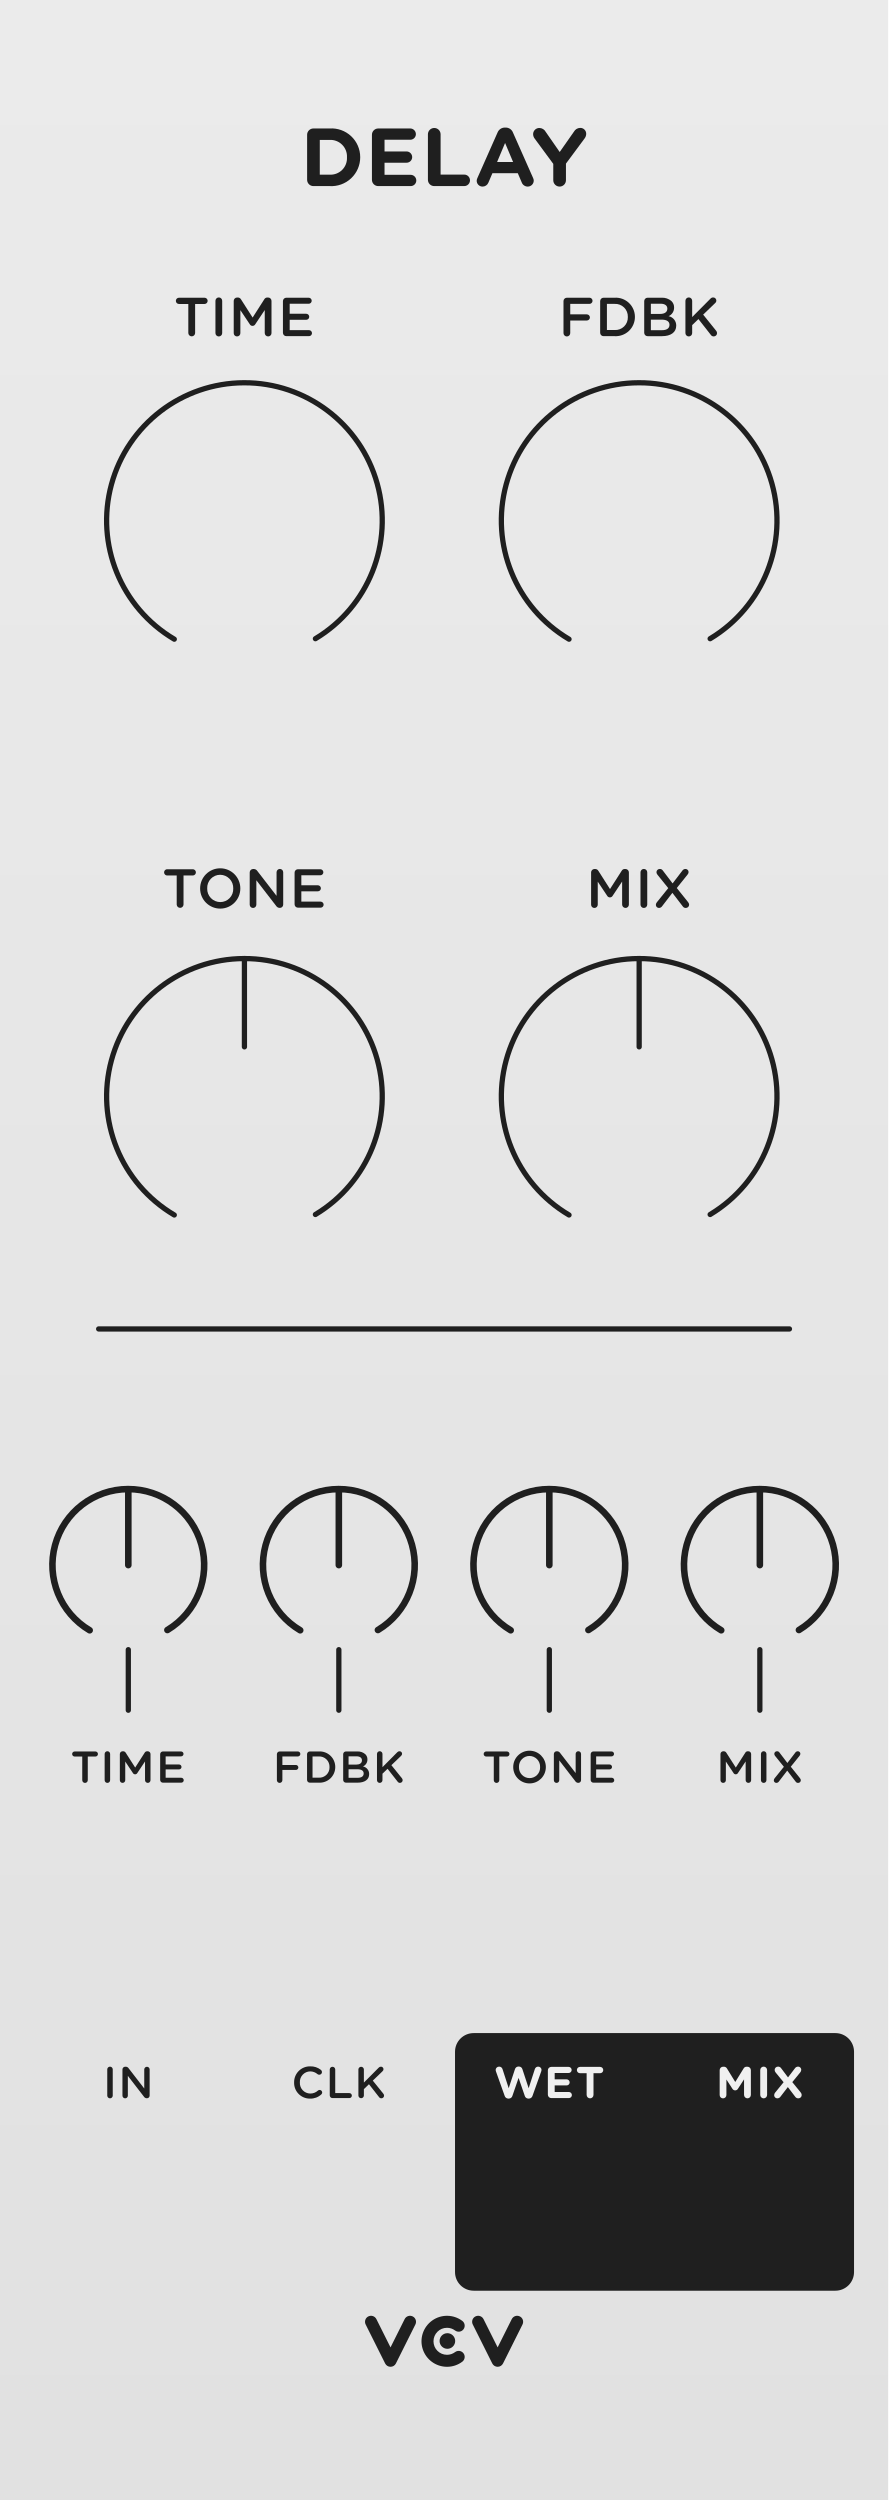
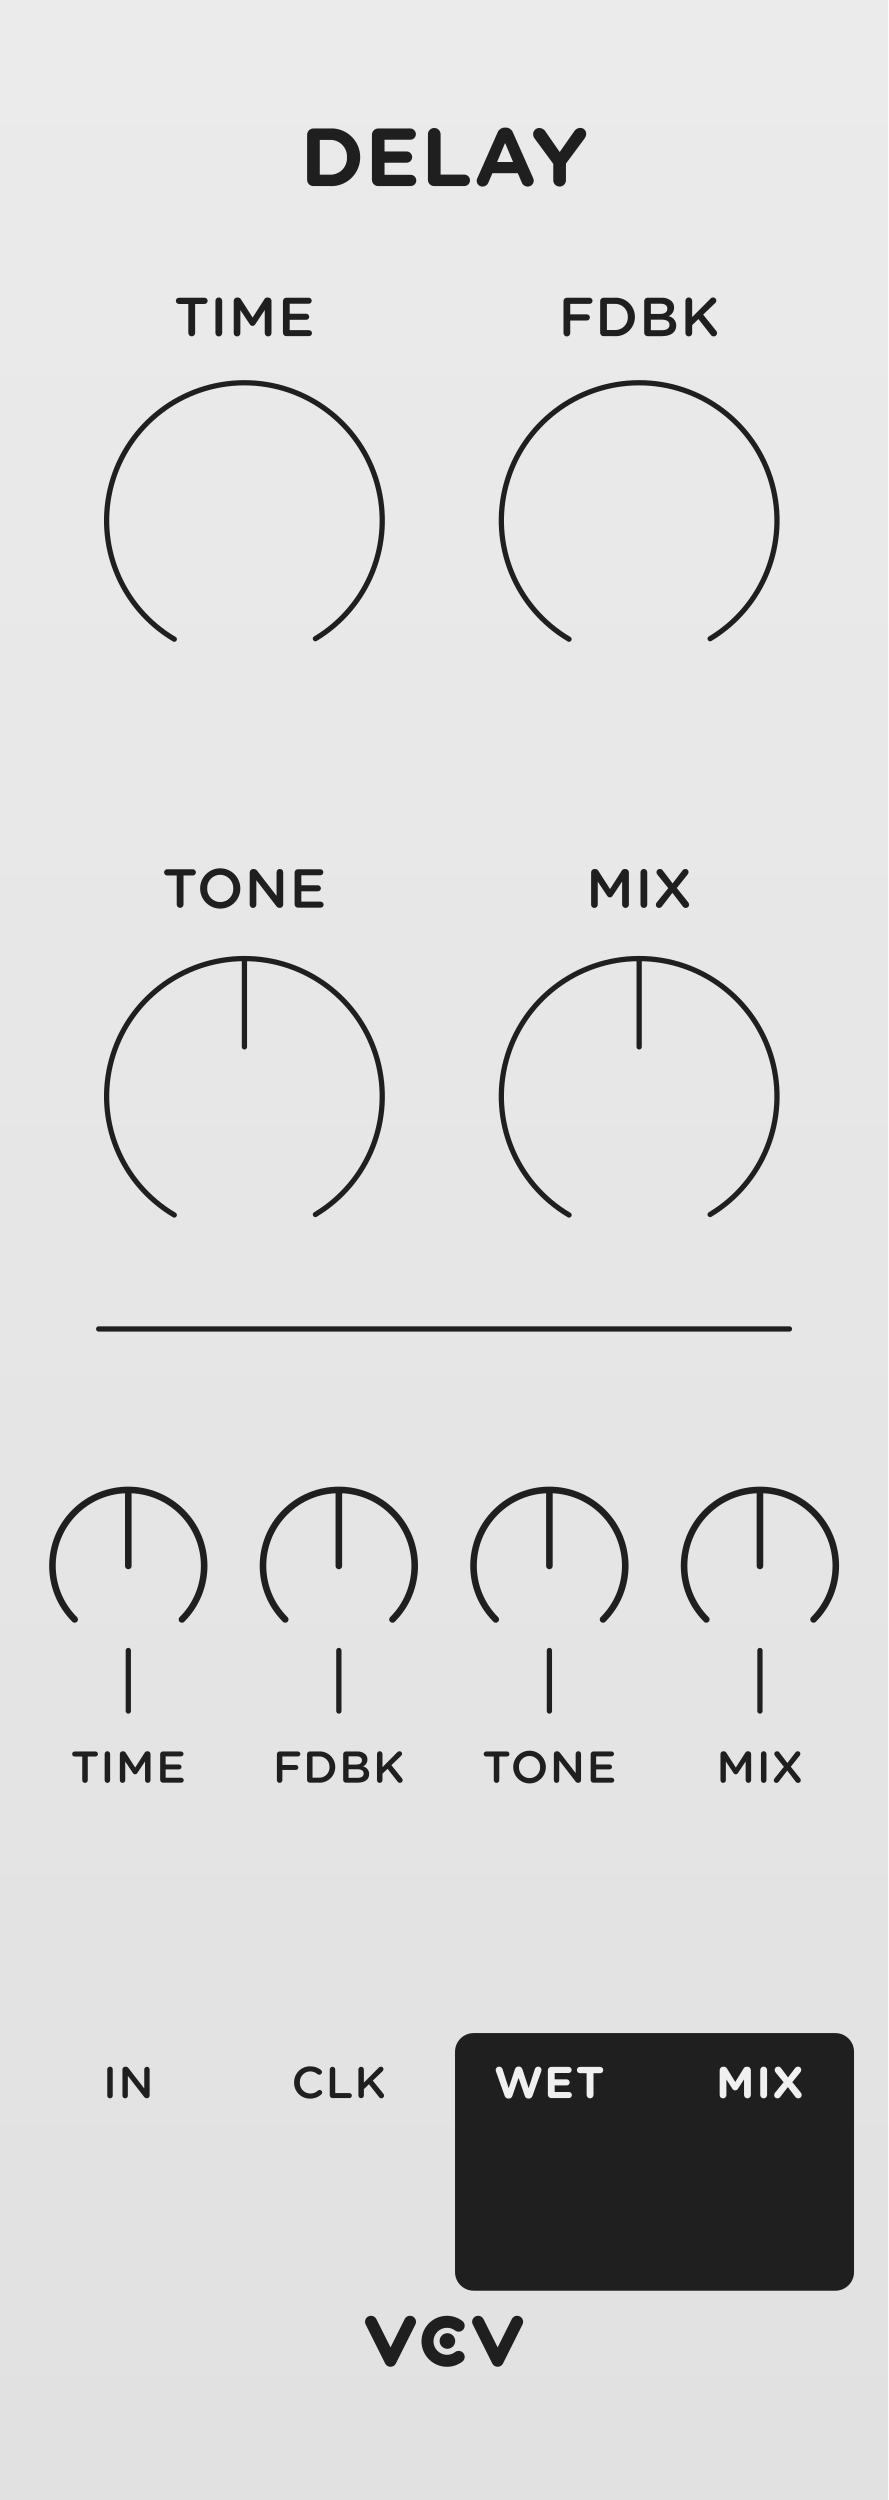
<svg xmlns="http://www.w3.org/2000/svg" width="135" height="380" viewBox="0 0 135 380" version="1.1" id="svg232">
  <defs id="defs7">
-     <linearGradient id="aa77bbde-14c6-4e62-86dd-688abebb6e9e" x1="67.5" x2="67.5" y2="380" gradientUnits="userSpaceOnUse">
+     <linearGradient id="b4cd9c1b-4507-462d-8544-10081f6efec0" x1="67.5" x2="67.5" y2="380" gradientUnits="userSpaceOnUse">
      <stop offset="0" stop-color="#ebebeb" id="stop2" />
      <stop offset="1" stop-color="#e1e1e1" id="stop4" />
    </linearGradient>
  </defs>
-   <g id="ea213cdb-be5e-459c-b498-07b154a5545a" data-name="FND BG">
-     <rect width="135" height="380" fill="url(#aa77bbde-14c6-4e62-86dd-688abebb6e9e)" id="rect9" />
+   <g id="e0550b12-6d7b-4874-8e2e-f5d6c960d134" data-name="FND BG">
+     <rect width="135" height="380" fill="url(#b4cd9c1b-4507-462d-8544-10081f6efec0)" id="rect9" />
  </g>
-   <g id="a584cbd0-c109-42ab-9ab7-114f69e5d238" data-name="FND GRAPH">
+   <g id="ae4c5001-d221-412c-abb3-d19d79fe7eca" data-name="FND GRAPH">
    <rect x="69.163" y="309.03" width="60.65" height="39.157" rx="2.835" fill="#1f1f1f" id="rect12" />
    <g id="g22">
      <path d="M59.359,359.753a.912.912,0,0,1-.816-.504l-2.964-5.929a.912.912,0,0,1,1.632-.816l2.148,4.297,2.148-4.297a.912.912,0,0,1,1.632.816l-2.964,5.929A.912.912,0,0,1,59.359,359.753Z" fill="#1f1f1f" id="path14" />
      <path d="M75.641,359.753a.912.912,0,0,1-.816-.504l-2.964-5.929a.912.912,0,0,1,1.632-.816l2.148,4.297,2.148-4.297a.912.912,0,0,1,1.632.816l-2.964,5.929A.912.912,0,0,1,75.641,359.753Z" fill="#1f1f1f" id="path16" />
      <path d="M67.942,359.753a3.876,3.876,0,1,1,2.327-6.977.912.912,0,1,1-1.096,1.459,2.034,2.034,0,0,0-1.231-.41,2.052,2.052,0,1,0,0,4.104,2.034,2.034,0,0,0,1.231-.41.912.912,0,1,1,1.096,1.459A3.845,3.845,0,0,1,67.942,359.753Z" fill="#1f1f1f" id="path18" />
      <circle cx="68.002" cy="355.831" r="1.186" fill="#1f1f1f" id="circle20" />
    </g>
    <line x1="14.997" y1="202" x2="119.997" y2="202" fill="none" stroke="#1f1f1f" stroke-linecap="round" stroke-linejoin="round" stroke-width="0.8" id="line24" />
    <g id="g34">
      <circle cx="97.143" cy="166.5" r="26.488" fill="none" opacity="0.69" style="isolation: isolate" id="circle26" />
      <path d="M107.942,184.603a20.947,20.947,0,1,0-21.451.075" fill="none" stroke="#1f1f1f" stroke-linecap="round" stroke-miterlimit="10" stroke-width="0.8" id="path28" />
      <line x1="107.942" y1="184.603" x2="97.143" y2="166.5" fill="none" id="line30" />
      <line x1="97.153" y1="145.701" x2="97.153" y2="159.123" fill="none" stroke="#1f1f1f" stroke-linecap="round" stroke-miterlimit="10" stroke-width="0.8" id="line32" />
    </g>
    <g id="g44">
      <circle cx="37.143" cy="166.5" r="26.488" fill="none" opacity="0.69" style="isolation: isolate" id="circle36" />
      <path d="M47.942,184.603a20.947,20.947,0,1,0-21.451.075" fill="none" stroke="#1f1f1f" stroke-linecap="round" stroke-miterlimit="10" stroke-width="0.8" id="path38" />
      <line x1="47.942" y1="184.603" x2="37.143" y2="166.5" fill="none" id="line40" />
      <line x1="37.153" y1="145.701" x2="37.153" y2="159.123" fill="none" stroke="#1f1f1f" stroke-linecap="round" stroke-miterlimit="10" stroke-width="0.8" id="line42" />
    </g>
    <g id="g52">
      <circle cx="37.143" cy="78.978" r="26.488" fill="none" opacity="0.69" style="isolation: isolate" id="circle46" />
      <path d="M47.942,97.081a20.947,20.947,0,1,0-21.451.075" fill="none" stroke="#1f1f1f" stroke-linecap="round" stroke-miterlimit="10" stroke-width="0.8" id="path48" />
      <line x1="47.942" y1="97.081" x2="37.143" y2="78.978" fill="none" id="line50" />
    </g>
    <g id="g60">
      <circle cx="97.143" cy="78.978" r="26.488" fill="none" opacity="0.69" style="isolation: isolate" id="circle54" />
      <path d="M107.942,97.081a20.947,20.947,0,1,0-21.451.075" fill="none" stroke="#1f1f1f" stroke-linecap="round" stroke-miterlimit="10" stroke-width="0.8" id="path56" />
      <line x1="107.942" y1="97.081" x2="97.143" y2="78.978" fill="none" id="line58" />
    </g>
    <g id="g68">
-       <line x1="83.497" y1="250.751" x2="83.497" y2="259.953" fill="none" stroke="#1f1f1f" stroke-linecap="round" stroke-linejoin="round" stroke-width="0.8" id="line62" />
-       <line x1="83.497" y1="226.417" x2="83.497" y2="237.896" fill="none" stroke="#1f1f1f" stroke-linecap="round" stroke-linejoin="round" id="line64" />
-       <path d="M89.438,247.763A11.534,11.534,0,1,0,77.626,247.804" fill="none" stroke="#1f1f1f" stroke-linecap="round" stroke-linejoin="round" id="path66" />
+       <line x1="19.503" y1="250.875" x2="19.503" y2="260.077" fill="none" stroke="#1f1f1f" stroke-linecap="round" stroke-linejoin="round" stroke-width="0.8" id="line62" />
+       <line x1="19.503" y1="226.54" x2="19.503" y2="238.02" fill="none" stroke="#1f1f1f" stroke-linecap="round" stroke-linejoin="round" id="line64" />
+       <path d="M11.349,246.153a11.531,11.531,0,1,1,16.307,0" fill="none" stroke="#1f1f1f" stroke-linecap="round" stroke-linejoin="round" id="path66" />
    </g>
    <g id="g76">
-       <line x1="51.503" y1="250.751" x2="51.503" y2="259.953" fill="none" stroke="#1f1f1f" stroke-linecap="round" stroke-linejoin="round" stroke-width="0.8" id="line70" />
-       <line x1="51.503" y1="226.417" x2="51.503" y2="237.896" fill="none" stroke="#1f1f1f" stroke-linecap="round" stroke-linejoin="round" id="line72" />
-       <path d="M57.443,247.763a11.534,11.534,0,1,0-11.812.041" fill="none" stroke="#1f1f1f" stroke-linecap="round" stroke-linejoin="round" id="path74" />
+       <line x1="51.506" y1="250.875" x2="51.506" y2="260.077" fill="none" stroke="#1f1f1f" stroke-linecap="round" stroke-linejoin="round" stroke-width="0.8" id="line70" />
+       <line x1="51.506" y1="226.54" x2="51.506" y2="238.02" fill="none" stroke="#1f1f1f" stroke-linecap="round" stroke-linejoin="round" id="line72" />
+       <path d="M43.352,246.153a11.531,11.531,0,1,1,16.307,0" fill="none" stroke="#1f1f1f" stroke-linecap="round" stroke-linejoin="round" id="path74" />
    </g>
    <g id="g84">
-       <line x1="19.503" y1="250.751" x2="19.503" y2="259.953" fill="none" stroke="#1f1f1f" stroke-linecap="round" stroke-linejoin="round" stroke-width="0.8" id="line78" />
-       <line x1="19.503" y1="226.417" x2="19.503" y2="237.896" fill="none" stroke="#1f1f1f" stroke-linecap="round" stroke-linejoin="round" id="line80" />
-       <path d="M25.443,247.763a11.534,11.534,0,1,0-11.812.041" fill="none" stroke="#1f1f1f" stroke-linecap="round" stroke-linejoin="round" id="path82" />
+       <line x1="83.509" y1="250.875" x2="83.509" y2="260.077" fill="none" stroke="#1f1f1f" stroke-linecap="round" stroke-linejoin="round" stroke-width="0.8" id="line78" />
+       <line x1="83.509" y1="226.54" x2="83.509" y2="238.02" fill="none" stroke="#1f1f1f" stroke-linecap="round" stroke-linejoin="round" id="line80" />
+       <path d="M75.355,246.153a11.531,11.531,0,1,1,16.307,0" fill="none" stroke="#1f1f1f" stroke-linecap="round" stroke-linejoin="round" id="path82" />
    </g>
    <g id="g92">
-       <line x1="115.497" y1="250.751" x2="115.497" y2="259.953" fill="none" stroke="#1f1f1f" stroke-linecap="round" stroke-linejoin="round" stroke-width="0.8" id="line86" />
-       <line x1="115.497" y1="226.417" x2="115.497" y2="237.896" fill="none" stroke="#1f1f1f" stroke-linecap="round" stroke-linejoin="round" id="line88" />
-       <path d="M121.438,247.763a11.534,11.534,0,1,0-11.812.041" fill="none" stroke="#1f1f1f" stroke-linecap="round" stroke-linejoin="round" id="path90" />
+       <line x1="115.512" y1="250.875" x2="115.512" y2="260.077" fill="none" stroke="#1f1f1f" stroke-linecap="round" stroke-linejoin="round" stroke-width="0.8" id="line86" />
+       <line x1="115.512" y1="226.54" x2="115.512" y2="238.02" fill="none" stroke="#1f1f1f" stroke-linecap="round" stroke-linejoin="round" id="line88" />
+       <path d="M107.358,246.153a11.531,11.531,0,1,1,16.307,0" fill="none" stroke="#1f1f1f" stroke-linecap="round" stroke-linejoin="round" id="path90" />
    </g>
  </g>
-   <g id="a4bdf262-2f51-45d9-8598-9de9b17f7c49" data-name="FND TXT">
+   <g id="bc3493b7-77d8-4b6a-8124-9b52f940f53d" data-name="FND TXT">
    <g id="g101">
      <path d="M89.847,132.608a.515.515,0,0,1,.518-.518h.108a.542.542,0,0,1,.477.275l1.77,2.771,1.777-2.779a.517.517,0,0,1,.467-.267h.109a.515.515,0,0,1,.518.518V137.499a.508.508,0,0,1-.518.509.517.517,0,0,1-.51-.509v-3.505l-1.428,2.145a.479.479,0,0,1-.859,0l-1.418-2.128v3.498a.5.5,0,0,1-.51.5.492.492,0,0,1-.501-.5Z" fill="#1f1f1f" id="path95" />
      <path d="M97.354,132.591a.513.513,0,0,1,1.026,0V137.499a.513.513,0,0,1-1.026,0Z" fill="#1f1f1f" id="path97" />
      <path d="M99.84,137.148l1.735-2.153-1.636-2.028a.653.653,0,0,1-.158-.384.494.494,0,0,1,.509-.501.529.529,0,0,1,.468.25l1.477,1.945,1.461-1.911a.578.578,0,0,1,.501-.284.472.472,0,0,1,.468.468.601.601,0,0,1-.159.392l-1.636,2.037,1.719,2.145a.633.633,0,0,1,.159.384.494.494,0,0,1-.509.5.528.528,0,0,1-.468-.25l-1.569-2.045-1.544,2.012a.587.587,0,0,1-.501.284.468.468,0,0,1-.467-.476A.635.635,0,0,1,99.84,137.148Z" fill="#1f1f1f" id="path99" />
    </g>
    <g id="g111">
      <path d="M28.624,46.206H27.205a.476.476,0,0,1,0-.952h3.882a.476.476,0,0,1,0,.952H29.659v4.424a.518.518,0,0,1-1.035,0Z" fill="#1f1f1f" id="path103" />
      <path d="M32.747,45.722a.513.513,0,0,1,1.026,0v4.908a.513.513,0,0,1-1.026,0Z" fill="#1f1f1f" id="path105" />
      <path d="M35.525,45.739a.515.515,0,0,1,.518-.518h.108a.539.539,0,0,1,.476.275l1.77,2.771,1.778-2.779a.516.516,0,0,1,.467-.267H40.751a.514.514,0,0,1,.517.518v4.891a.507.507,0,0,1-.517.509.517.517,0,0,1-.51-.509V47.124l-1.427,2.145a.48.48,0,0,1-.86,0l-1.419-2.128v3.497a.498.498,0,0,1-.509.5.492.492,0,0,1-.501-.5Z" fill="#1f1f1f" id="path107" />
      <path d="M43.006,50.58V45.772a.51.51,0,0,1,.518-.518H46.921a.464.464,0,0,1,.459.459.458.458,0,0,1-.459.459H44.032v1.519h2.513a.464.464,0,0,1,.459.467.455.455,0,0,1-.459.451H44.032V50.179h2.93a.463.463,0,0,1,.46.459.458.458,0,0,1-.46.459H43.523A.51.51,0,0,1,43.006,50.58Z" fill="#1f1f1f" id="path109" />
    </g>
    <g id="g121">
      <path d="M85.65,45.772a.51.51,0,0,1,.518-.518h3.405a.468.468,0,1,1,0,.935H86.677v1.594h2.521a.467.467,0,0,1,0,.935H86.677v1.912a.513.513,0,0,1-1.026,0Z" fill="#1f1f1f" id="path113" />
      <path d="M91.225,45.772a.51.51,0,0,1,.518-.518h1.661a2.912,2.912,0,0,1,3.104,2.905v.017a2.925,2.925,0,0,1-3.104,2.921H91.742a.51.51,0,0,1-.518-.518Zm2.179,4.391a1.905,1.905,0,0,0,2.028-1.97v-.017a1.917,1.917,0,0,0-2.028-1.986H92.251V50.163Z" fill="#1f1f1f" id="path115" />
      <path d="M97.921,45.772a.51.51,0,0,1,.518-.518H100.542a2.108,2.108,0,0,1,1.527.518,1.309,1.309,0,0,1,.393.968v.017a1.393,1.393,0,0,1-.835,1.302,1.432,1.432,0,0,1,1.16,1.419v.017c0,1.043-.859,1.603-2.162,1.603H98.438a.51.51,0,0,1-.518-.518ZM100.333,47.717c.659,0,1.102-.259,1.102-.793v-.017c0-.459-.367-.743-1.026-.743H98.931V47.717Zm.301,2.471c.701,0,1.127-.275,1.127-.801v-.017c0-.493-.393-.785-1.202-.785H98.931V50.188Z" fill="#1f1f1f" id="path117" />
      <path d="M104.184,45.722a.513.513,0,0,1,1.026,0v2.47l2.771-2.788a.541.541,0,0,1,.426-.192.47.47,0,0,1,.476.476.499.499,0,0,1-.184.384l-1.819,1.752,1.97,2.446a.558.558,0,0,1,.142.367.501.501,0,0,1-.518.5.519.519,0,0,1-.434-.242l-1.878-2.396-.952.918v1.21a.513.513,0,0,1-1.026,0Z" fill="#1f1f1f" id="path119" />
    </g>
    <g id="g133">
      <path d="M46.682,20.491a.956.956,0,0,1,.964-.963h2.452a4.365,4.365,0,0,1,4.654,4.354v.025a4.385,4.385,0,0,1-4.654,4.379H47.646a.956.956,0,0,1-.964-.963Zm3.416,6.056a2.496,2.496,0,0,0,2.641-2.615v-.025a2.515,2.515,0,0,0-2.641-2.64H48.609v5.28Z" fill="#1f1f1f" id="path123" />
      <path d="M56.534,27.323v-6.832a.956.956,0,0,1,.964-.963h4.854a.865.865,0,0,1,.863.863.854.854,0,0,1-.863.851H58.449V23.019h3.34a.864.864,0,0,1,.863.863.854.854,0,0,1-.863.851H58.449v1.839H62.415a.865.865,0,0,1,.863.863.854.854,0,0,1-.863.851h-4.917A.956.956,0,0,1,56.534,27.323Z" fill="#1f1f1f" id="path125" />
      <path d="M65.043,20.416a.964.964,0,0,1,1.928,0v6.119h3.565a.876.876,0,1,1,0,1.751H66.007a.956.956,0,0,1-.964-.963Z" fill="#1f1f1f" id="path127" />
      <path d="M72.57,27.048l3.053-6.894a1.191,1.191,0,0,1,1.126-.763h.112a1.173,1.173,0,0,1,1.113.763l3.054,6.894a.941.941,0,0,1,.101.388.914.914,0,0,1-.914.926.981.981,0,0,1-.926-.664l-.588-1.376H74.848l-.613,1.439a.947.947,0,0,1-.889.601.887.887,0,0,1-.889-.901A1.025,1.025,0,0,1,72.57,27.048Zm5.418-2.427-1.215-2.89-1.213,2.89Z" fill="#1f1f1f" id="path129" />
      <path d="M84.097,24.908l-2.827-3.841a1.137,1.137,0,0,1-.238-.688.941.941,0,0,1,.963-.926,1.107,1.107,0,0,1,.951.588l2.127,3.065,2.165-3.09a1.104,1.104,0,0,1,.926-.576.893.893,0,0,1,.938.938,1.199,1.199,0,0,1-.25.676l-2.828,3.816v2.527a.963.963,0,1,1-1.927,0Z" fill="#1f1f1f" id="path131" />
    </g>
    <g id="g143">
      <path d="M12.502,266.995H11.351a.386.386,0,1,1,0-.772H14.501a.386.386,0,0,1,0,.772H13.342V270.585a.42.42,0,0,1-.84,0Z" fill="#1f1f1f" id="path135" />
      <path d="M15.906,266.602a.417.417,0,0,1,.834,0v3.983a.417.417,0,0,1-.834,0Z" fill="#1f1f1f" id="path137" />
      <path d="M18.216,266.615a.417.417,0,0,1,.42-.42h.089a.438.438,0,0,1,.386.224l1.437,2.249,1.442-2.256a.42.42,0,0,1,.38-.217H22.457a.417.417,0,0,1,.42.42V270.585a.412.412,0,0,1-.42.414.419.419,0,0,1-.413-.414v-2.845L20.885,269.481a.389.389,0,0,1-.697,0l-1.152-1.728v2.838a.405.405,0,0,1-.412.407.4.4,0,0,1-.407-.407Z" fill="#1f1f1f" id="path139" />
      <path d="M24.344,270.544v-3.902a.414.414,0,0,1,.42-.42h2.758a.376.376,0,0,1,.373.373.372.372,0,0,1-.373.373H25.178v1.233H27.217a.377.377,0,0,1,.372.38.37.37,0,0,1-.372.366H25.178v1.273h2.377a.376.376,0,0,1,.373.373.372.372,0,0,1-.373.373h-2.791A.414.414,0,0,1,24.344,270.544Z" fill="#1f1f1f" id="path141" />
    </g>
    <g id="g153">
      <path d="M42.088,266.642a.414.414,0,0,1,.421-.42h2.764a.379.379,0,1,1,0,.759H42.922v1.294h2.046a.379.379,0,1,1,0,.759H42.922V270.585a.417.417,0,0,1-.834,0Z" fill="#1f1f1f" id="path145" />
      <path d="M46.671,266.642a.414.414,0,0,1,.42-.42h1.349a2.363,2.363,0,0,1,2.52,2.358v.013a2.374,2.374,0,0,1-2.52,2.372H47.091a.414.414,0,0,1-.42-.42Zm1.769,3.564a1.546,1.546,0,0,0,1.646-1.599v-.014a1.556,1.556,0,0,0-1.646-1.612h-.936v3.225Z" fill="#1f1f1f" id="path147" />
      <path d="M52.163,266.642a.413.413,0,0,1,.42-.42H54.29a1.714,1.714,0,0,1,1.24.42,1.063,1.063,0,0,1,.318.786v.013a1.129,1.129,0,0,1-.678,1.057,1.164,1.164,0,0,1,.942,1.152v.014c0,.847-.698,1.301-1.756,1.301H52.583a.414.414,0,0,1-.42-.42Zm1.958,1.579c.535,0,.895-.21.895-.644v-.014c0-.373-.299-.603-.834-.603H52.982v1.26Zm.244,2.005c.568,0,.914-.224.914-.65v-.013c0-.4-.318-.637-.976-.637H52.982v1.301Z" fill="#1f1f1f" id="path149" />
      <path d="M57.301,266.602a.417.417,0,0,1,.834,0v2.005l2.249-2.263a.436.436,0,0,1,.346-.156.381.381,0,0,1,.386.386.406.406,0,0,1-.148.312l-1.477,1.422,1.599,1.985a.452.452,0,0,1,.114.298.406.406,0,0,1-.42.407.421.421,0,0,1-.352-.197l-1.524-1.944-.772.745v.982a.417.417,0,0,1-.834,0Z" fill="#1f1f1f" id="path151" />
    </g>
    <g id="g163">
      <path d="M75.055,266.995H73.902a.386.386,0,1,1,0-.772h3.15a.386.386,0,0,1,0,.772h-1.158V270.585a.42.42,0,0,1-.84,0Z" fill="#1f1f1f" id="path155" />
      <path d="M78.009,268.607v-.014a2.48,2.48,0,0,1,4.96-.013v.013a2.48,2.48,0,0,1-4.96.014Zm4.085,0v-.014a1.624,1.624,0,0,0-1.611-1.687,1.603,1.603,0,0,0-1.6,1.674v.013a1.619,1.619,0,0,0,1.613,1.68A1.596,1.596,0,0,0,82.094,268.607Z" fill="#1f1f1f" id="path157" />
      <path d="M84.186,266.615a.418.418,0,0,1,.42-.42h.088a.525.525,0,0,1,.434.244l2.371,3.069v-2.913a.41.41,0,0,1,.82,0v3.983a.405.405,0,0,1-.406.414h-.034a.525.525,0,0,1-.434-.25L85.006,267.584v3.008a.41.41,0,0,1-.82,0Z" fill="#1f1f1f" id="path159" />
      <path d="M89.781,270.544v-3.902a.414.414,0,0,1,.42-.42H92.959a.376.376,0,0,1,.373.373.372.372,0,0,1-.373.373H90.615v1.233H92.654a.377.377,0,0,1,.372.38.37.37,0,0,1-.372.366H90.615v1.273h2.377a.376.376,0,0,1,.373.373.372.372,0,0,1-.373.373h-2.791A.414.414,0,0,1,89.781,270.544Z" fill="#1f1f1f" id="path161" />
    </g>
    <g id="g171">
      <path d="M109.51,266.615a.418.418,0,0,1,.421-.42h.088a.438.438,0,0,1,.386.224l1.437,2.249,1.443-2.256a.418.418,0,0,1,.379-.217h.089a.418.418,0,0,1,.42.42V270.585a.413.413,0,0,1-.42.414.42.42,0,0,1-.414-.414v-2.845l-1.158,1.741a.389.389,0,0,1-.697,0l-1.152-1.728v2.838a.405.405,0,0,1-.413.407.4.4,0,0,1-.407-.407Z" fill="#1f1f1f" id="path165" />
      <path d="M115.664,266.602a.417.417,0,0,1,.834,0v3.983a.417.417,0,0,1-.834,0Z" fill="#1f1f1f" id="path167" />
      <path d="M117.739,270.301l1.409-1.748-1.328-1.646a.535.535,0,0,1-.129-.312.401.401,0,0,1,.414-.406.427.427,0,0,1,.379.203l1.199,1.579,1.186-1.551a.468.468,0,0,1,.406-.23.382.382,0,0,1,.38.379.492.492,0,0,1-.129.319l-1.328,1.653,1.396,1.741a.511.511,0,0,1,.129.312.401.401,0,0,1-.413.407.429.429,0,0,1-.38-.204l-1.273-1.66-1.253,1.633a.477.477,0,0,1-.407.23.38.38,0,0,1-.379-.386A.517.517,0,0,1,117.739,270.301Z" fill="#1f1f1f" id="path169" />
    </g>
    <g id="g179">
      <path d="M44.705,316.552v-.013a2.4,2.4,0,0,1,2.446-2.453,2.489,2.489,0,0,1,1.626.535.417.417,0,0,1,.162.332.404.404,0,0,1-.413.406.41.41,0,0,1-.251-.081,1.72,1.72,0,0,0-1.131-.427,1.596,1.596,0,0,0-1.565,1.673v.014a1.598,1.598,0,0,0,1.565,1.68,1.7,1.7,0,0,0,1.186-.454.377.377,0,0,1,.25-.095.397.397,0,0,1,.394.386.402.402,0,0,1-.136.298,2.423,2.423,0,0,1-1.721.637A2.386,2.386,0,0,1,44.705,316.552Z" fill="#1f1f1f" id="path173" />
      <path d="M50.122,314.547a.417.417,0,0,1,.833,0v3.604h2.148a.379.379,0,0,1,0,.759H50.542a.414.414,0,0,1-.42-.42Z" fill="#1f1f1f" id="path175" />
      <path d="M54.476,314.547a.417.417,0,0,1,.833,0v2.005l2.25-2.263a.438.438,0,0,1,.346-.156.382.382,0,0,1,.386.386.405.405,0,0,1-.149.312l-1.477,1.423,1.599,1.985a.447.447,0,0,1,.115.298.406.406,0,0,1-.42.406.422.422,0,0,1-.353-.196l-1.524-1.944-.772.745v.982a.417.417,0,0,1-.833,0Z" fill="#1f1f1f" id="path177" />
    </g>
    <g id="g185">
      <path d="M16.303,314.547a.417.417,0,0,1,.834,0v3.983a.417.417,0,0,1-.834,0Z" fill="#1f1f1f" id="path181" />
      <path d="M18.612,314.56a.418.418,0,0,1,.42-.42h.088a.523.523,0,0,1,.434.244l2.372,3.069V314.54a.41.41,0,0,1,.819,0v3.983a.404.404,0,0,1-.406.413h-.034a.525.525,0,0,1-.434-.25l-2.438-3.157v3.008a.41.41,0,0,1-.82,0Z" fill="#1f1f1f" id="path183" />
    </g>
    <g id="g193">
      <path d="M75.378,314.831a.668.668,0,0,1-.041-.196.518.518,0,0,1,.535-.508.526.526,0,0,1,.508.373l.942,2.907.948-2.879a.549.549,0,0,1,.528-.413h.081a.543.543,0,0,1,.529.413l.948,2.879.941-2.907a.522.522,0,0,1,.501-.373.504.504,0,0,1,.516.501.712.712,0,0,1-.041.203l-1.328,3.727a.578.578,0,0,1-.542.427h-.108a.563.563,0,0,1-.535-.427l-.935-2.717-.935,2.717a.564.564,0,0,1-.536.427h-.108a.58.58,0,0,1-.542-.427Z" fill="#f0f0f0" id="path187" />
      <path d="M83.275,318.388V314.689a.518.518,0,0,1,.522-.522h2.628a.468.468,0,0,1,.468.468.463.463,0,0,1-.468.461H84.312v.962h1.809a.468.468,0,0,1,.468.467.463.463,0,0,1-.468.46H84.312v.996H86.46a.468.468,0,0,1,.468.468.463.463,0,0,1-.468.46H83.798A.518.518,0,0,1,83.275,318.388Z" fill="#f0f0f0" id="path189" />
      <path d="M89.168,315.129H88.165a.481.481,0,1,1,0-.962h3.049a.481.481,0,0,1,0,.962H90.211v3.299a.521.521,0,1,1-1.043,0Z" fill="#f0f0f0" id="path191" />
    </g>
    <g id="g201">
      <path d="M109.39,314.662a.518.518,0,0,1,.521-.522h.115a.536.536,0,0,1,.475.271l1.26,2.053,1.267-2.06a.512.512,0,0,1,.468-.264h.115a.518.518,0,0,1,.521.522v3.767a.518.518,0,1,1-1.036,0v-2.364l-.915,1.409a.488.488,0,0,1-.867,0l-.9-1.389v2.358a.509.509,0,0,1-.516.508.503.503,0,0,1-.508-.508Z" fill="#f0f0f0" id="path195" />
      <path d="M115.555,314.648a.521.521,0,1,1,1.043,0v3.78a.521.521,0,1,1-1.043,0Z" fill="#f0f0f0" id="path197" />
      <path d="M117.827,318.069l1.281-1.571-1.206-1.471a.633.633,0,0,1-.156-.386.502.502,0,0,1,.515-.515.549.549,0,0,1,.481.257l1.036,1.382,1.03-1.355a.596.596,0,0,1,.508-.285.477.477,0,0,1,.475.481.62.62,0,0,1-.156.4l-1.206,1.477,1.274,1.565a.638.638,0,0,1,.155.386.502.502,0,0,1-.515.515.548.548,0,0,1-.481-.257l-1.11-1.457L118.654,318.666a.597.597,0,0,1-.509.284.476.476,0,0,1-.474-.481A.62.62,0,0,1,117.827,318.069Z" fill="#f0f0f0" id="path199" />
    </g>
    <g id="g211">
      <path d="M26.859,133.075h-1.418a.476.476,0,1,1,0-.951h3.881a.476.476,0,0,1,0,.951H27.895V137.499a.518.518,0,0,1-1.035,0Z" fill="#1f1f1f" id="path203" />
      <path d="M30.419,135.062v-.017a3.055,3.055,0,0,1,6.11-.017v.017a3.055,3.055,0,0,1-6.11.017Zm5.033,0v-.017a2.002,2.002,0,0,0-1.986-2.078,1.974,1.974,0,0,0-1.97,2.062v.017a1.995,1.995,0,0,0,1.986,2.07A1.967,1.967,0,0,0,35.452,135.062Z" fill="#1f1f1f" id="path205" />
      <path d="M37.955,132.608a.515.515,0,0,1,.518-.518H38.582a.645.645,0,0,1,.533.3l2.922,3.781V132.583a.505.505,0,0,1,1.01,0v4.908a.499.499,0,0,1-.501.509h-.042a.645.645,0,0,1-.533-.309l-3.005-3.89v3.706a.505.505,0,0,1-1.011,0Z" fill="#1f1f1f" id="path207" />
      <path d="M44.777,137.449V132.642a.51.51,0,0,1,.518-.518h3.396a.463.463,0,0,1,.459.459.457.457,0,0,1-.459.459h-2.888v1.519h2.513a.465.465,0,0,1,.459.467.456.456,0,0,1-.459.451h-2.513v1.569H48.733a.463.463,0,0,1,.459.459.458.458,0,0,1-.459.459H45.295A.51.51,0,0,1,44.777,137.449Z" fill="#1f1f1f" id="path209" />
    </g>
  </g>
-   <g id="be7246d7-abf6-4868-aa08-65fc722a5704" data-name="components" style="display:none">
-     <circle id="b9b7755d-6442-455f-810e-5ddda5dc11c1" data-name="Period#SmallLight" cx="67.138" cy="48.508" r="3" style="fill:#ff00ff" />
-     <circle id="a0bae797-cefd-4049-b310-01f1ed50cecc" data-name="Tone#PJ301MPort" cx="83.497" cy="285.884" r="5" style="fill:#00ff00" />
-     <circle id="b8eda4de-81de-4332-a056-d8740b661496" data-name="Clk#PJ301MPort" cx="51.503" cy="334" r="5" style="fill:#00ff00" />
-     <circle id="a48f864d-7380-4ab8-a601-bba967502420" data-name="In#PJ301MPort" cx="19.503" cy="334" r="5" style="fill:#00ff00" />
-     <circle id="fca14cc6-c1a3-497d-9739-2e82d1a83f4b" data-name="Wet#PJ301MPort" cx="83.497" cy="334" r="5" style="fill:#0000ff" />
-     <circle id="b1a0fdd8-d11c-4f2d-b5dd-9054f691e229" data-name="Time#PJ301MPort" cx="19.503" cy="286" r="5" style="fill:#00ff00" />
-     <circle id="bb56a479-76d9-402e-a8bd-58819f674e6e" data-name="Fdbck#PJ301MPort" cx="51.503" cy="286" r="5" style="fill:#00ff00" />
-     <circle id="ed2a7110-be67-4bc4-a6bc-5fface5166e0" data-name="Mix#PJ301MPort" cx="115.497" cy="285.884" r="5" style="fill:#00ff00" />
-     <circle id="a1291021-da6f-4a84-839e-ea0759bf9f53" data-name="Mix#PJ301MPort" cx="115.497" cy="334" r="5" style="fill:#0000ff" />
-     <circle id="b04266ee-2eb5-4970-9ccb-98f837a17773" data-name="Tone#RoundLargeBlackKnob" cx="37.143" cy="166.5" r="5" style="fill:#ff0000" />
-     <circle id="a303942c-4d67-4257-a60e-03ea5251e4b4" data-name="Mix#RoundLargeBlackKnob" cx="97.143" cy="166.5" r="5" style="fill:#ff0000" />
-     <circle id="a3a35a39-f467-45c1-972d-4be18b66871c" data-name="Time#RoundLargeBlackKnob" cx="37.143" cy="78.978" r="5" style="fill:#ff0000" />
-     <circle id="b46f2cff-2e91-4b8a-9a6d-70655ad00af3" data-name="Fdbk#RoundLargeBlackKnob" cx="97.143" cy="78.978" r="5" style="fill:#ff0000" />
-     <circle id="f692f90f-2c13-42a7-a6d5-2d9c41611fa3" data-name="ToneCv#Trimpot" cx="83.497" cy="237.876" r="5" style="fill:#ff0000" />
-     <circle id="eb3f4bf5-36c2-404a-bedc-1fb57ec14d30" data-name="FdbkCv#Trimpot" cx="51.503" cy="237.876" r="5" style="fill:#ff0000" />
-     <circle id="fc171fe2-8660-4af8-b72e-3a85c9cdfc95" data-name="TimeCv#Trimpot" cx="19.503" cy="237.876" r="5" style="fill:#ff0000" />
-     <circle id="bf487e0c-d2e3-4358-8ac6-2e0c2543b564" data-name="MixCv#Trimpot" cx="115.497" cy="237.876" r="5" style="fill:#ff0000" />
+   <g id="b01d0a7e-58da-4174-a7ca-f9fd6b71e57a" data-name="components" style="display:none">
+     <circle id="bba5fcb5-0656-4d87-9a14-62bb1e60628b" data-name="Period#SmallLight" cx="67.138" cy="48.508" r="3" style="fill:#ff00ff" />
+     <circle id="a07eb455-7c9b-4843-a84b-81758fe3bcb8" data-name="Tone#PJ301MPort" cx="83.497" cy="285.884" r="5" style="fill:#00ff00" />
+     <circle id="b7aad80c-43e6-4680-913c-f8cec603809f" data-name="Clk#PJ301MPort" cx="51.503" cy="334" r="5" style="fill:#00ff00" />
+     <circle id="a99a58e3-b5fb-47e4-b223-cc28dfb63878" data-name="In#PJ301MPort" cx="19.503" cy="334" r="5" style="fill:#00ff00" />
+     <circle id="bbe3a0ed-9b3a-441a-a661-84085e06ed49" data-name="Wet#PJ301MPort" cx="83.497" cy="334" r="5" style="fill:#0000ff" />
+     <circle id="a7ae4426-df0f-413c-8e3b-d037fa8a5644" data-name="Time#PJ301MPort" cx="19.503" cy="286" r="5" style="fill:#00ff00" />
+     <circle id="a00b6eaf-d649-44aa-8dd5-a2bc7d5323e8" data-name="Fdbck#PJ301MPort" cx="51.503" cy="286" r="5" style="fill:#00ff00" />
+     <circle id="b533782a-efe1-466a-99a1-399f9805b0d7" data-name="Mix#PJ301MPort" cx="115.497" cy="285.884" r="5" style="fill:#00ff00" />
+     <circle id="f592e13e-6a52-4bea-91df-7c9d62997e75" data-name="Mix#PJ301MPort" cx="115.497" cy="334" r="5" style="fill:#0000ff" />
+     <circle id="a6702351-c771-4531-850c-ac5ab32a8e19" data-name="Tone#RoundLargeBlackKnob" cx="37.143" cy="166.5" r="5" style="fill:#ff0000" />
+     <circle id="ece54f55-35c7-4a9a-abe4-24052957496c" data-name="Mix#RoundLargeBlackKnob" cx="97.143" cy="166.5" r="5" style="fill:#ff0000" />
+     <circle id="a460104b-e938-4d45-8e42-3ea69db3c1a8" data-name="Time#RoundLargeBlackKnob" cx="37.143" cy="78.978" r="5" style="fill:#ff0000" />
+     <circle id="a9434cee-4a25-4820-accd-b49315b6505e" data-name="Fdbk#RoundLargeBlackKnob" cx="97.143" cy="78.978" r="5" style="fill:#ff0000" />
+     <circle id="b8ce3742-0bbd-418b-9e21-404f6f96584f" data-name="ToneCv#Trimpot" cx="83.497" cy="237.876" r="5" style="fill:#ff0000" />
+     <circle id="bba8a517-fb18-490e-8333-68c3d43c69e3" data-name="FdbkCv#Trimpot" cx="51.503" cy="237.876" r="5" style="fill:#ff0000" />
+     <circle id="a0c8c458-b3f9-4916-b6f0-61b42740c3b2" data-name="TimeCv#Trimpot" cx="19.503" cy="237.876" r="5" style="fill:#ff0000" />
+     <circle id="faa359ae-ca6e-41fa-9665-9643a578f42a" data-name="MixCv#Trimpot" cx="115.497" cy="237.876" r="5" style="fill:#ff0000" />
  </g>
</svg>
